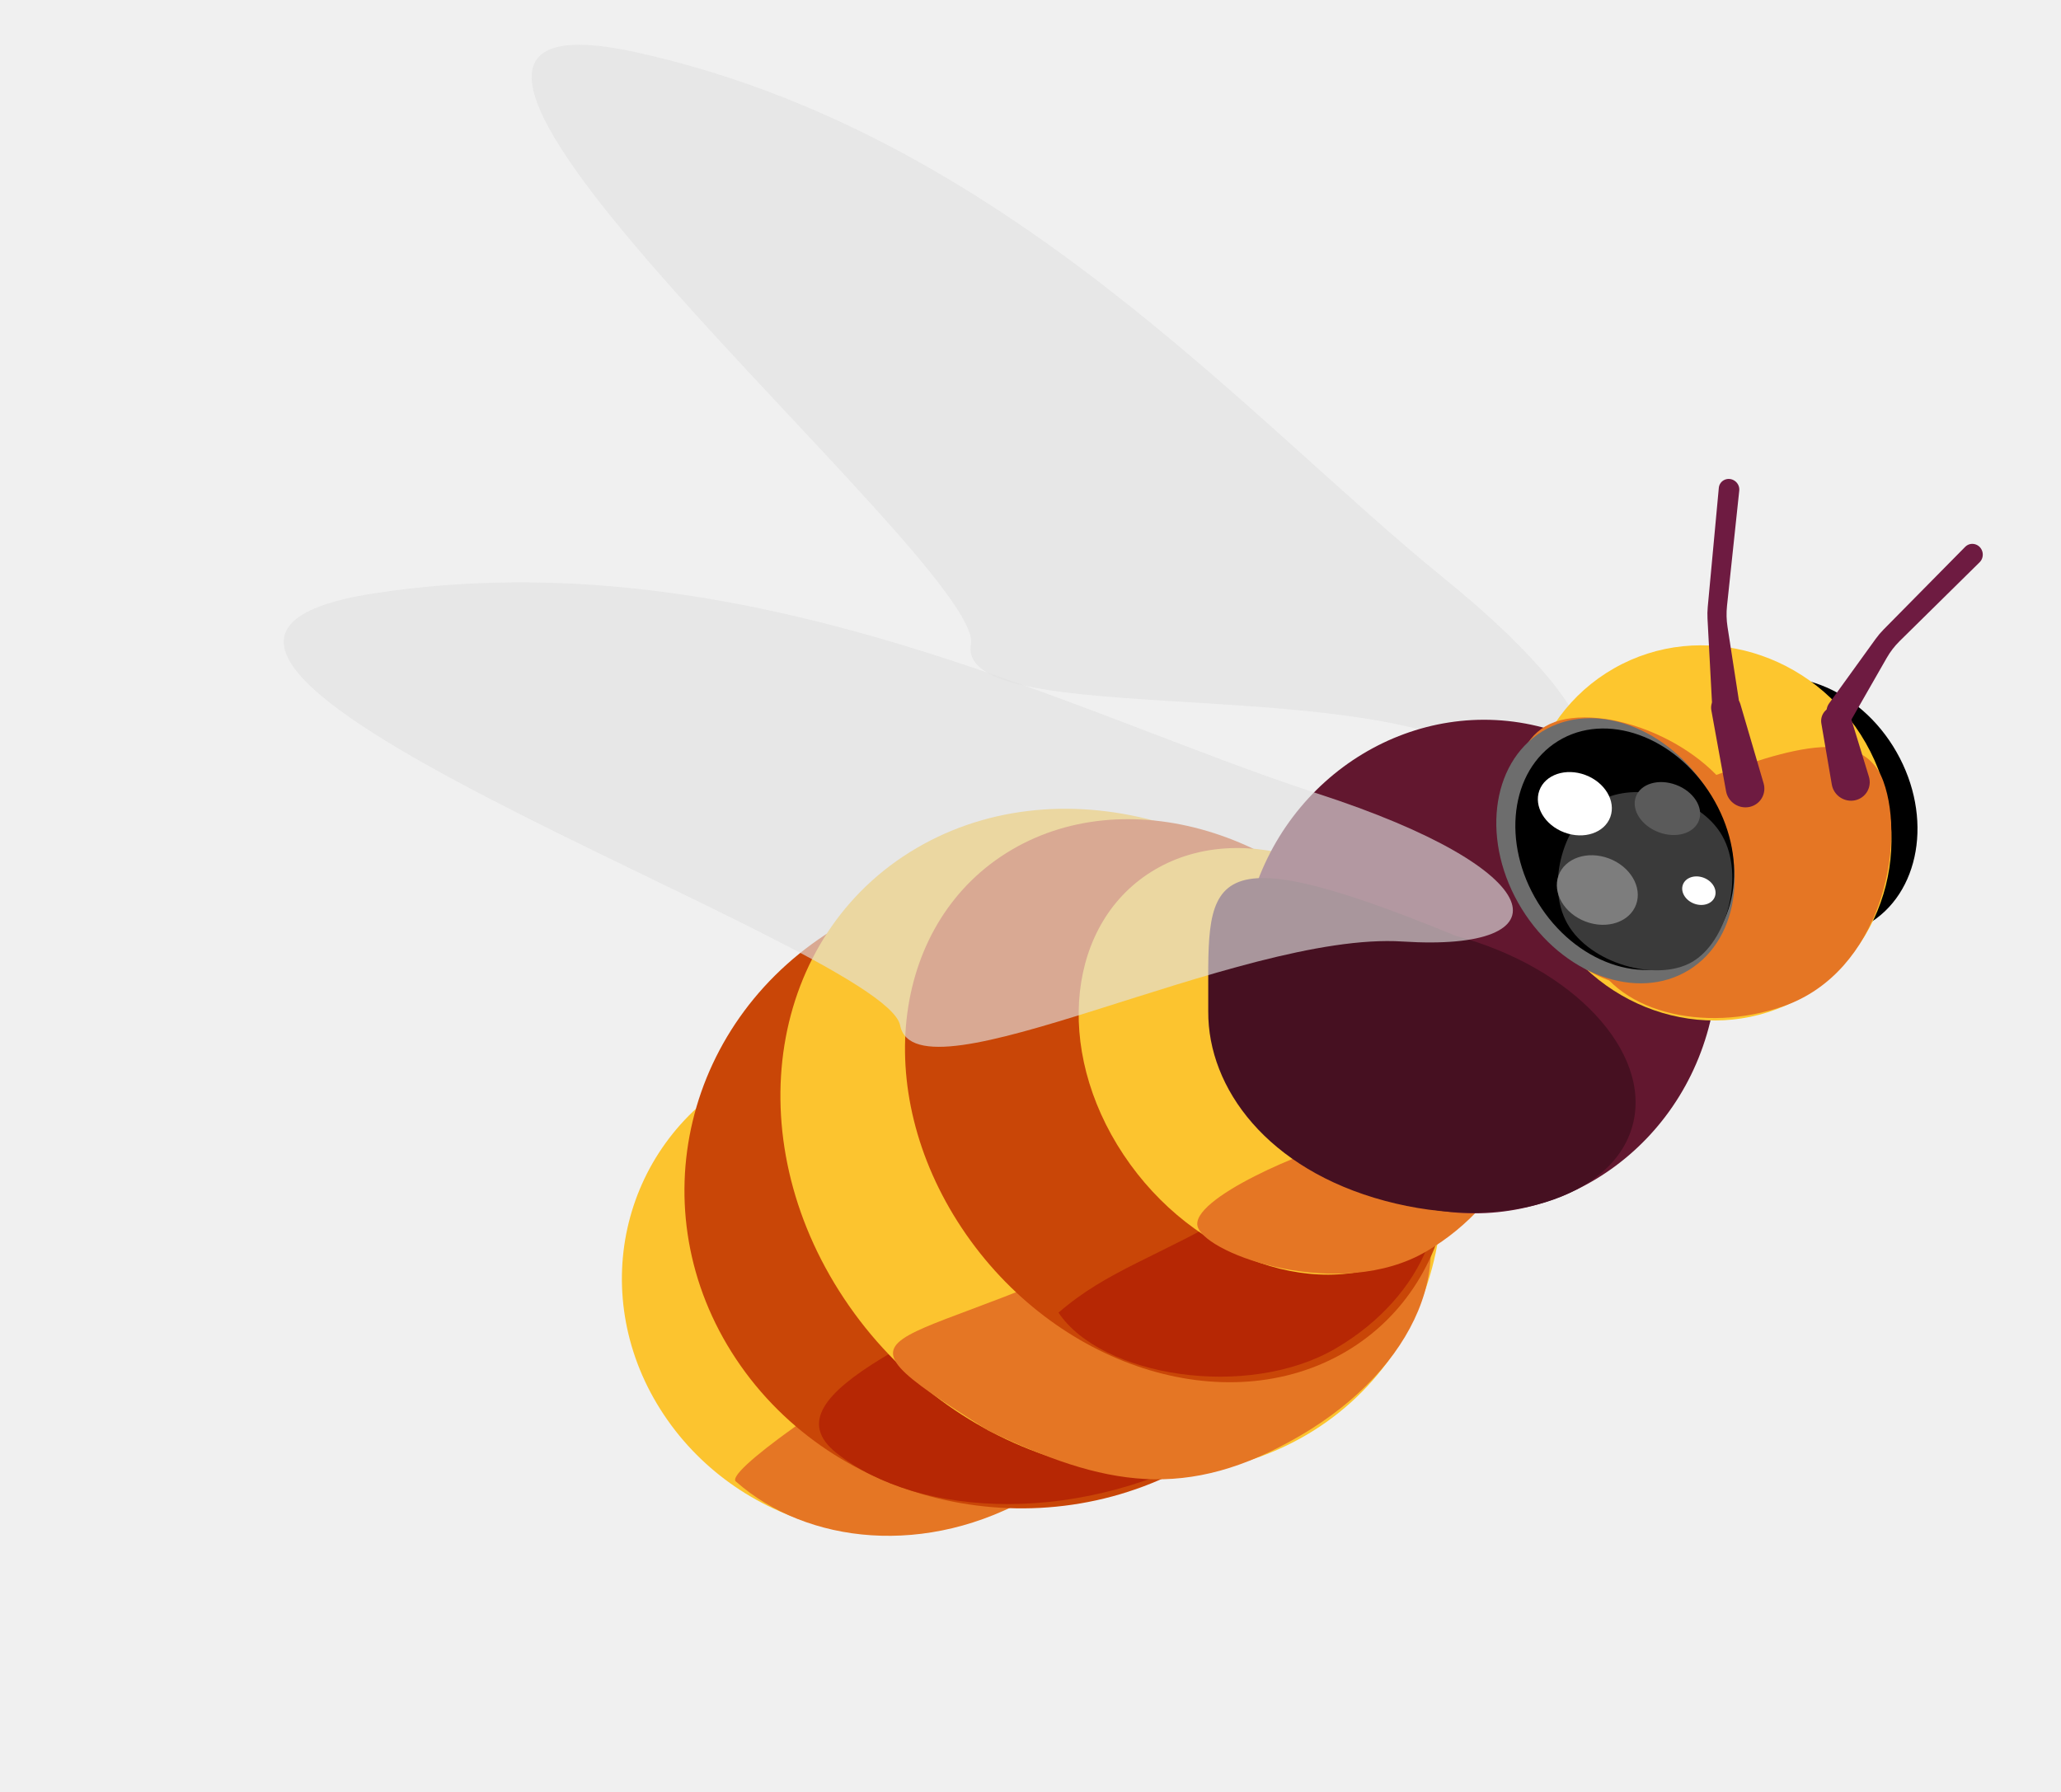
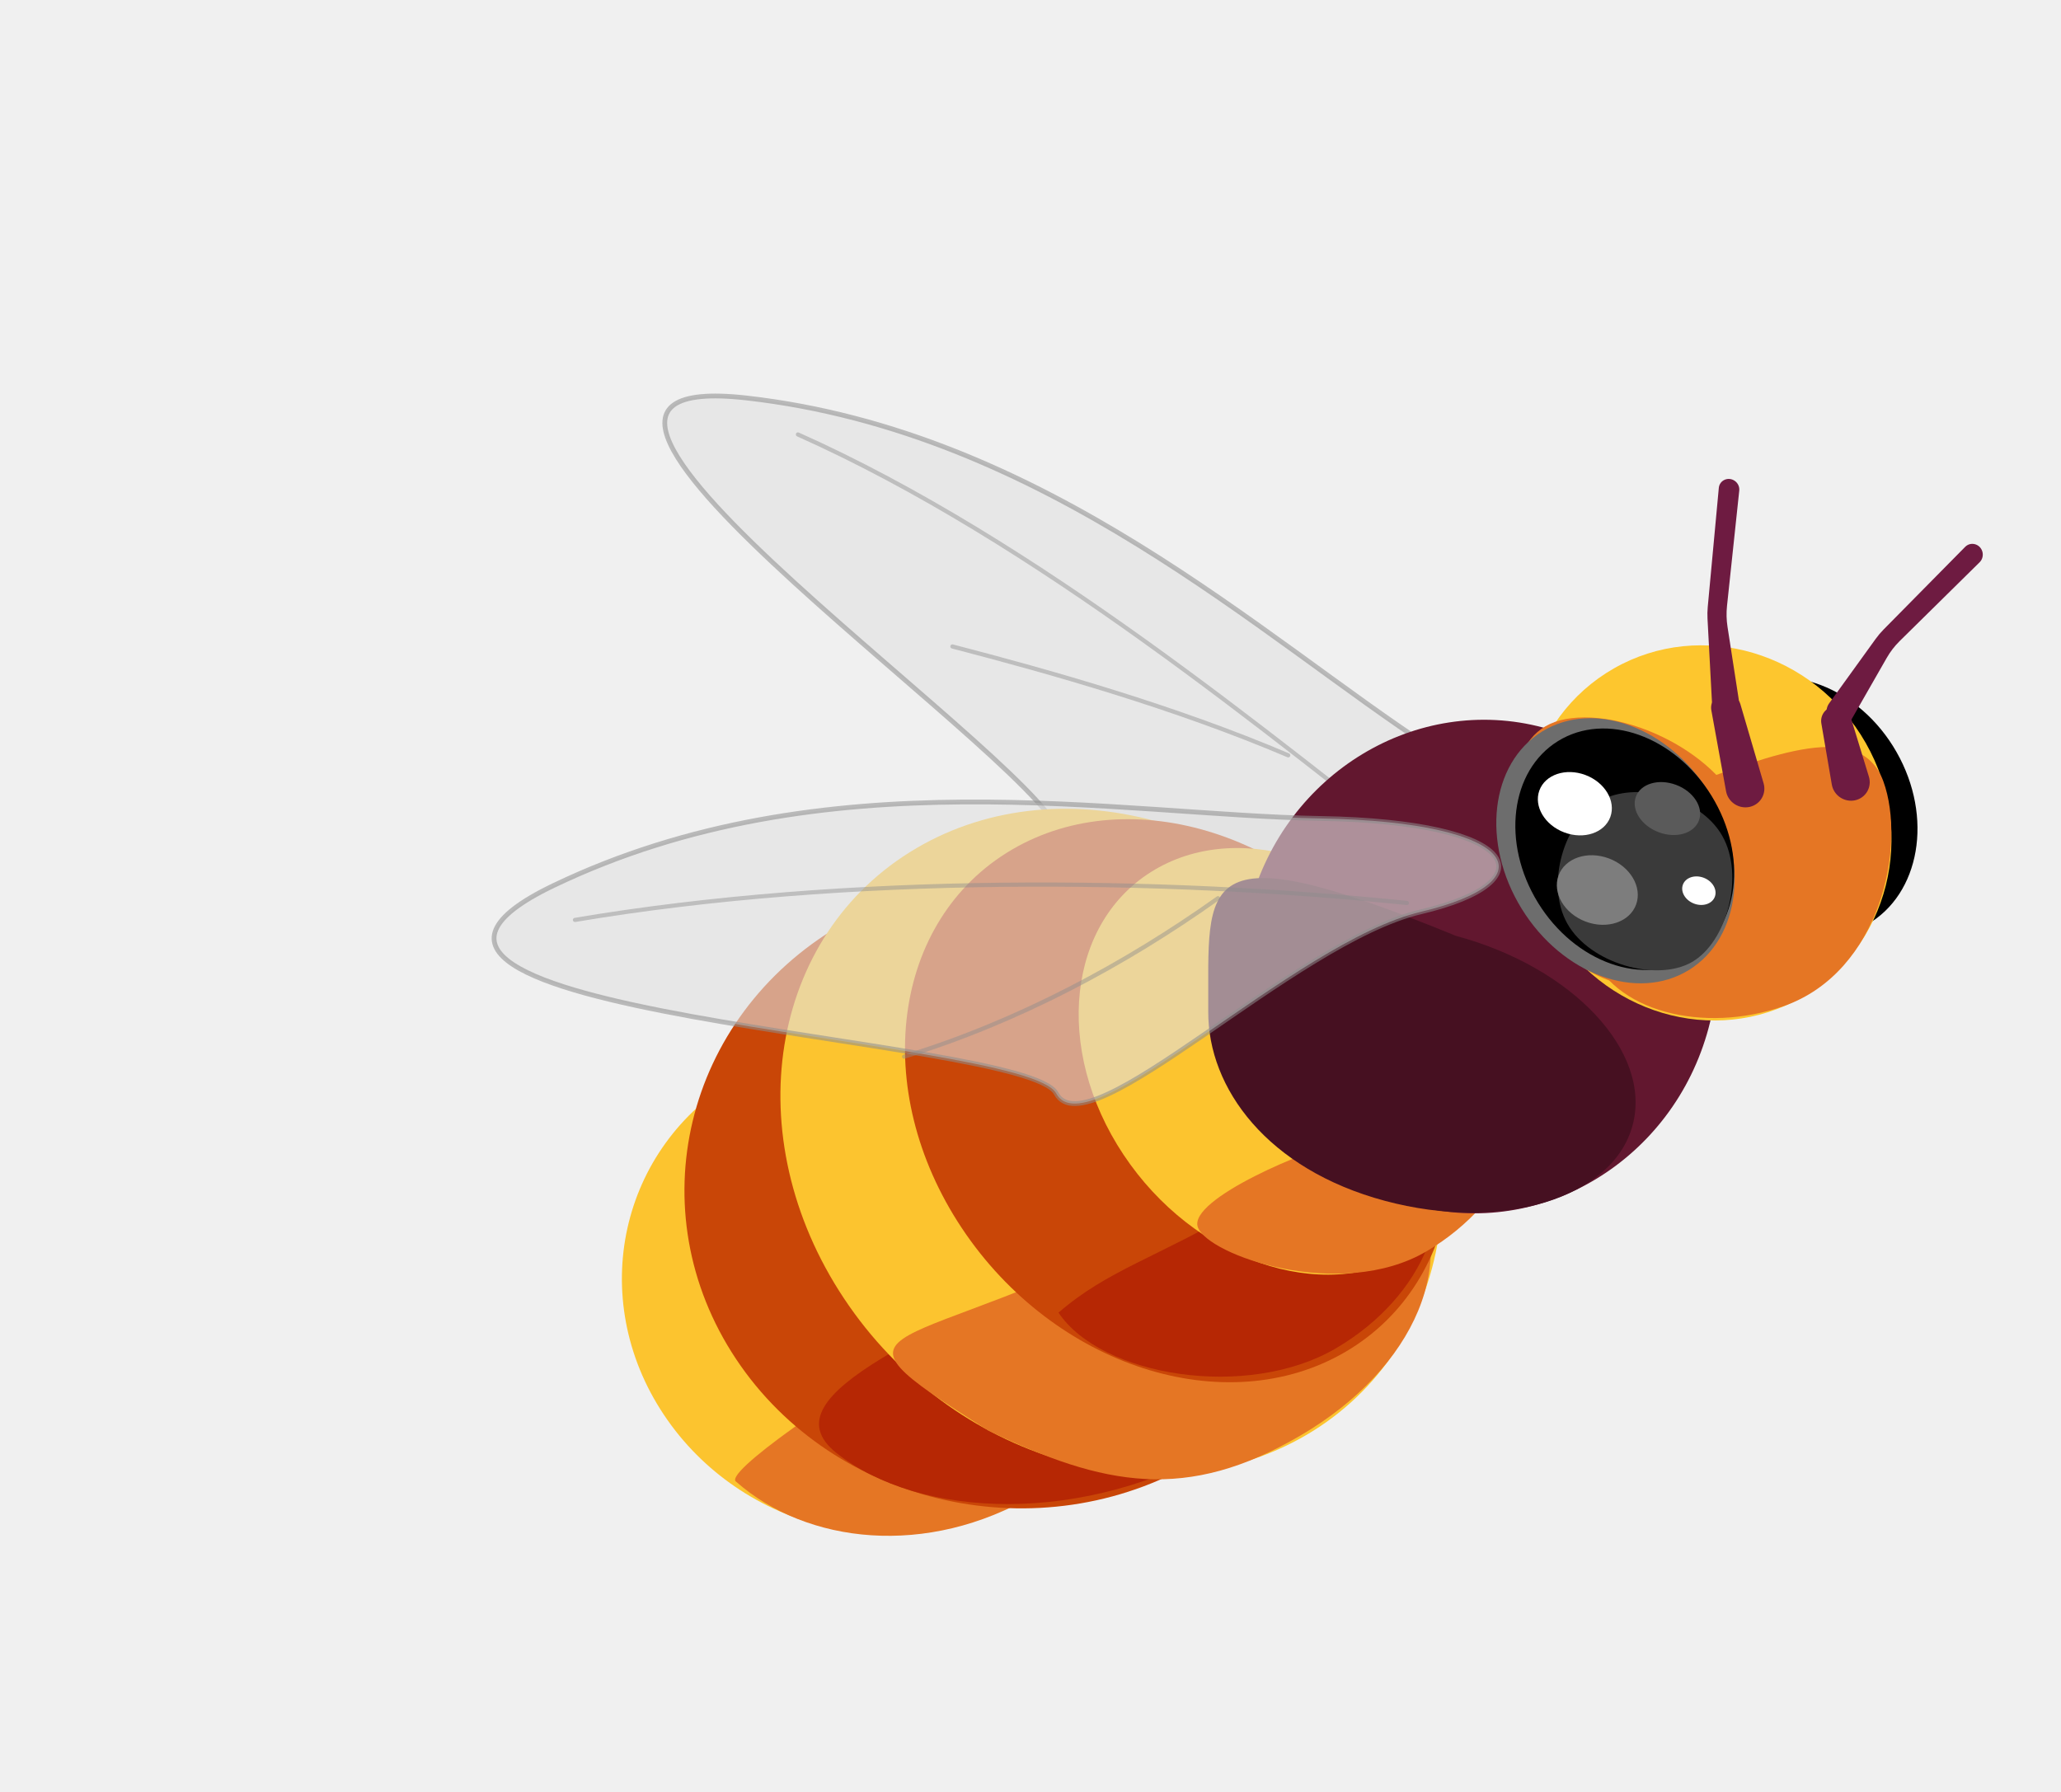
<svg viewBox="200 40 690 600" aria-hidden="true" focusable="false">
+   <g class="bee-legs bee-legs--far" fill="none" stroke="#4a1230" stroke-width="8" stroke-linecap="round" stroke-linejoin="round">
+     <path data-hip="666,418" />
+     <path data-hip="698,428" />
+     <path data-hip="728,422" />
+   </g>
+   <g class="bee-wing bee-wing--back" transform="rotate(-6 690 335) translate(440 147) scale(2)">
+     <g class="bee-wing__flap">
+       <path d="M122.042 71.344C95.877 50.133 63.173 11.845 14.035 1.015C-35.104 -9.816 60.721 69.389 58.828 80.301C56.934 91.214 105.73 84.822 125.667 94.023C145.605 103.224 148.207 92.554 122.042 71.344Z" fill="#E1E1E1" fill-opacity="0.6" stroke="#8d8d8d" stroke-opacity=".55" stroke-width=".8" stroke-linejoin="round" />
+       <path d="M122 92 C 95 66, 60 30, 22 8 M 98 70 C 80 60, 60 52, 44 46" fill="none" stroke="#8d8d8d" stroke-opacity=".45" stroke-width=".7" stroke-linecap="round" />
+     </g>
+   </g>
  <g class="bee-abdomen" transform="translate(331 219) scale(2.5)">
    <ellipse cx="33.23" cy="34.034" rx="33.23" ry="34.034" transform="matrix(-0.865065 0.507757 0.552113 0.830501 75.1847 55.8416)" fill="#FCC42F" />
    <path d="M46.184 126.855C55.62 135.18 71.724 137.065 86.121 128.615C100.518 120.165 108.667 105.099 102.969 96.528C97.27 87.957 87.818 98.604 73.421 107.054C59.025 115.504 44.434 125.748 46.184 126.855Z" fill="#E57624" />
    <ellipse cx="43.657" cy="43.195" rx="43.657" ry="43.195" transform="matrix(-0.865065 0.507757 0.552113 0.830501 97.848 30.2052)" fill="#C94607" />
    <path d="M59.637 123.024C70.651 131.759 92.665 132.948 111.958 121.624C131.251 110.3 141.179 92.527 134.133 81.927C127.086 71.327 113.061 83.913 93.767 95.237C74.474 106.562 49.439 114.935 59.637 123.024Z" fill="#B62704" />
    <ellipse cx="41.398" cy="47.309" rx="41.398" ry="47.309" transform="matrix(-0.865065 0.507757 0.552113 0.830501 106.131 20.9807)" fill="#FCC42F" />
    <path d="M79.935 119.996C95.434 127.454 106.482 129.627 121.81 120.63C137.138 111.633 143.599 96.902 136.05 85.547C128.501 74.191 119.737 82.98 104.409 91.977C68.483 110.984 55 104.213 79.935 119.996Z" fill="#E57624" />
    <ellipse cx="33.585" cy="40.483" rx="33.585" ry="40.483" transform="matrix(-0.865065 0.507757 0.552113 0.830501 112.154 25.1489)" fill="#C94607" />
    <path d="M89.352 104.202C95.037 112.753 114.641 115.947 126.515 108.977C138.39 102.007 143.407 89.425 137.722 80.874C132.038 72.323 126.127 83.007 114.253 89.977C102.378 96.946 96.032 98.435 89.352 104.202Z" fill="#B62704" />
    <ellipse cx="24.612" cy="30.928" rx="24.612" ry="30.928" transform="matrix(-0.865065 0.507757 0.552113 0.830501 123.56 32.3682)" fill="#FCC42F" />
    <path d="M108.007 92.757C109.322 96.507 127.118 102.752 138.627 95.997C150.135 89.242 155.617 76.18 149.94 67.639C144.262 59.099 132.872 80.217 127.921 81.194C122.97 82.172 106.693 89.008 108.007 92.757Z" fill="#E57624" />
  </g>
-   <g class="bee-wing bee-wing--back" transform="translate(378 55) scale(2.5)">
-     <path d="M122.042 71.344C95.877 50.133 63.173 11.845 14.035 1.015C-35.104 -9.816 60.721 69.389 58.828 80.301C56.934 91.214 105.73 84.822 125.667 94.023C145.605 103.224 148.207 92.554 122.042 71.344Z" fill="#E1E1E1" fill-opacity="0.64" />
-   </g>
-   <g class="bee-legs" fill="none" stroke="#6E1B41" stroke-width="9" stroke-linecap="round" stroke-linejoin="round">
+   <g class="bee-legs bee-legs--near" fill="none" stroke="#6E1B41" stroke-width="9" stroke-linecap="round" stroke-linejoin="round">
    <path data-hip="642,428" />
    <path data-hip="674,440" />
    <path data-hip="708,436" />
  </g>
  <g class="bee-thorax" transform="translate(615.5 281) scale(2.5)">
    <ellipse cx="31.796" cy="33.134" rx="31.796" ry="33.134" transform="matrix(-0.965855 -0.259084 -0.259084 0.965855 71.1895 9.28891)" fill="#62172F" />
  </g>
  <g class="bee-thorax-low" transform="translate(604.5 334) scale(2.5)">
    <path d="M0.003 17.867C-0.057 28.177 7.965 39.022 23.657 43.231C39.349 47.441 54.201 42.909 56.83 33.111C59.458 23.312 48.868 11.956 33.175 7.747C-2.235 -6.786 0.104 0.571 0.003 17.867Z" fill="#461021" />
+   </g>
+   <g class="bee-wing bee-wing--front" transform="rotate(-17 676 345) translate(376 249) scale(2)">
+     <g class="bee-wing__flap">
+       <path d="M138.305 28.242C106.264 17.857 61.98 -6.111 12.234 1.45C-37.512 9.011 80.382 48.466 82.539 59.329C84.695 70.192 127.93 46.684 149.842 48.102C171.755 49.519 170.346 38.627 138.305 28.242Z" fill="#E1E1E1" fill-opacity="0.6" stroke="#8d8d8d" stroke-opacity=".55" stroke-width=".8" stroke-linejoin="round" />
+       <path d="M148 46 C 110 30, 60 14, 14 8 M 118 36 C 100 42, 80 46, 60 46" fill="none" stroke="#8d8d8d" stroke-opacity=".45" stroke-width=".7" stroke-linecap="round" />
+     </g>
  </g>
  <g class="bee-head" transform="translate(654 161) scale(2.5)">
    <ellipse cx="14.904" cy="18.12" rx="14.904" ry="18.12" transform="matrix(-0.868886 0.495013 0.495013 0.868886 63.4083 36.5837)" fill="black" />
    <ellipse cx="24.343" cy="25.368" rx="24.343" ry="25.368" transform="matrix(-0.868886 0.495013 0.495013 0.868886 55.6928 29.0627)" fill="#FDC62E" />
    <path d="M31.214 78.701C34.318 87.191 46.633 90.073 57.232 86.366C70.298 81.796 73.717 64.744 70.613 56.254C67.508 47.764 55.382 52.908 44.783 56.615C34.184 60.323 28.109 70.21 31.214 78.701Z" fill="#E57624" />
    <path d="M41.385 83.552C49.829 82.009 54.323 72 52.364 62.605C50.404 53.209 36.539 46.361 28.095 47.903C19.652 49.446 20.589 59.938 22.549 69.333C24.508 78.728 32.942 85.094 41.385 83.552Z" fill="#E57624" />
    <ellipse cx="14.769" cy="18.755" rx="14.769" ry="18.755" transform="matrix(-0.851159 0.524907 0.524413 0.851464 37.4745 41.8254)" fill="#6D6D6D" />
    <ellipse cx="13.649" cy="17.022" rx="13.649" ry="17.022" transform="matrix(-0.851159 0.524907 0.524413 0.851464 38.6698 43.6839)" fill="black" />
    <path d="M28.312 75.341C31.347 80.669 40.227 83.157 44.953 80.465C49.68 77.772 52.067 68.865 49.032 63.537C45.996 58.209 37.379 56.18 32.652 58.873C27.925 61.566 25.276 70.013 28.312 75.341Z" fill="#3A3A3A" />
    <ellipse cx="4.512" cy="3.379" rx="4.512" ry="3.379" transform="matrix(-0.93665 -0.350266 -0.34247 0.939529 47.0756 58.2988)" fill="#5A5A5A" />
    <ellipse cx="5.547" cy="4.507" rx="5.547" ry="4.507" transform="matrix(-0.93665 -0.350266 -0.34247 0.939529 39.0446 68.513)" fill="#7D7D7D" />
    <ellipse cx="2.287" cy="1.848" rx="2.287" ry="1.848" transform="matrix(-0.93665 -0.350266 -0.34247 0.939529 48.6813 69.9573)" fill="white" />
    <ellipse cx="5.073" cy="4.098" rx="5.073" ry="4.098" transform="matrix(-0.93665 -0.350266 -0.34247 0.939529 35.4523 57.1715)" fill="white" />
    <path d="M49.094 44.487C48.054 44.703 47.386 45.693 47.576 46.737L49.546 57.574C49.813 59.041 51.276 60.002 52.729 59.666C54.147 59.338 54.983 57.905 54.572 56.506L51.465 45.911C51.168 44.897 50.127 44.272 49.094 44.487Z" fill="#6E1B41" />
    <path d="M63.846 46.245C62.803 46.462 62.128 47.45 62.308 48.499L63.709 56.683C63.959 58.142 65.406 59.108 66.852 58.779C68.27 58.457 69.102 57.017 68.675 55.623L66.237 47.661C65.927 46.648 64.882 46.029 63.846 46.245Z" fill="#6E1B41" />
    <path d="M50.732 16.019C49.867 15.39 48.673 15.904 48.576 16.947L47.093 32.901C47.045 33.416 47.035 33.936 47.062 34.455L47.652 45.514C47.706 46.524 48.584 47.32 49.596 47.274C50.645 47.228 51.403 46.299 51.242 45.259L49.741 35.553C49.597 34.623 49.575 33.683 49.673 32.755L51.314 17.304C51.367 16.81 51.144 16.317 50.732 16.019Z" fill="#6E1B41" />
    <path d="M83.864 25.462C83.557 24.434 82.303 24.098 81.564 24.846L70.643 35.912C70.257 36.304 69.9 36.725 69.577 37.174L63.355 45.793C62.748 46.633 62.938 47.831 63.775 48.444C64.645 49.08 65.85 48.822 66.386 47.885L71.061 39.716C71.536 38.886 72.119 38.127 72.795 37.462L83.504 26.905C83.879 26.535 84.018 25.977 83.864 25.462Z" fill="#6E1B41" />
  </g>
-   <g class="bee-wing bee-wing--front" transform="translate(295 235) scale(2.5)">
-     <path d="M138.305 28.242C106.264 17.857 61.98 -6.111 12.234 1.45C-37.512 9.011 80.382 48.466 82.539 59.329C84.695 70.192 127.93 46.684 149.842 48.102C171.755 49.519 170.346 38.627 138.305 28.242Z" fill="#E1E1E1" fill-opacity="0.64" />
-   </g>
</svg>
